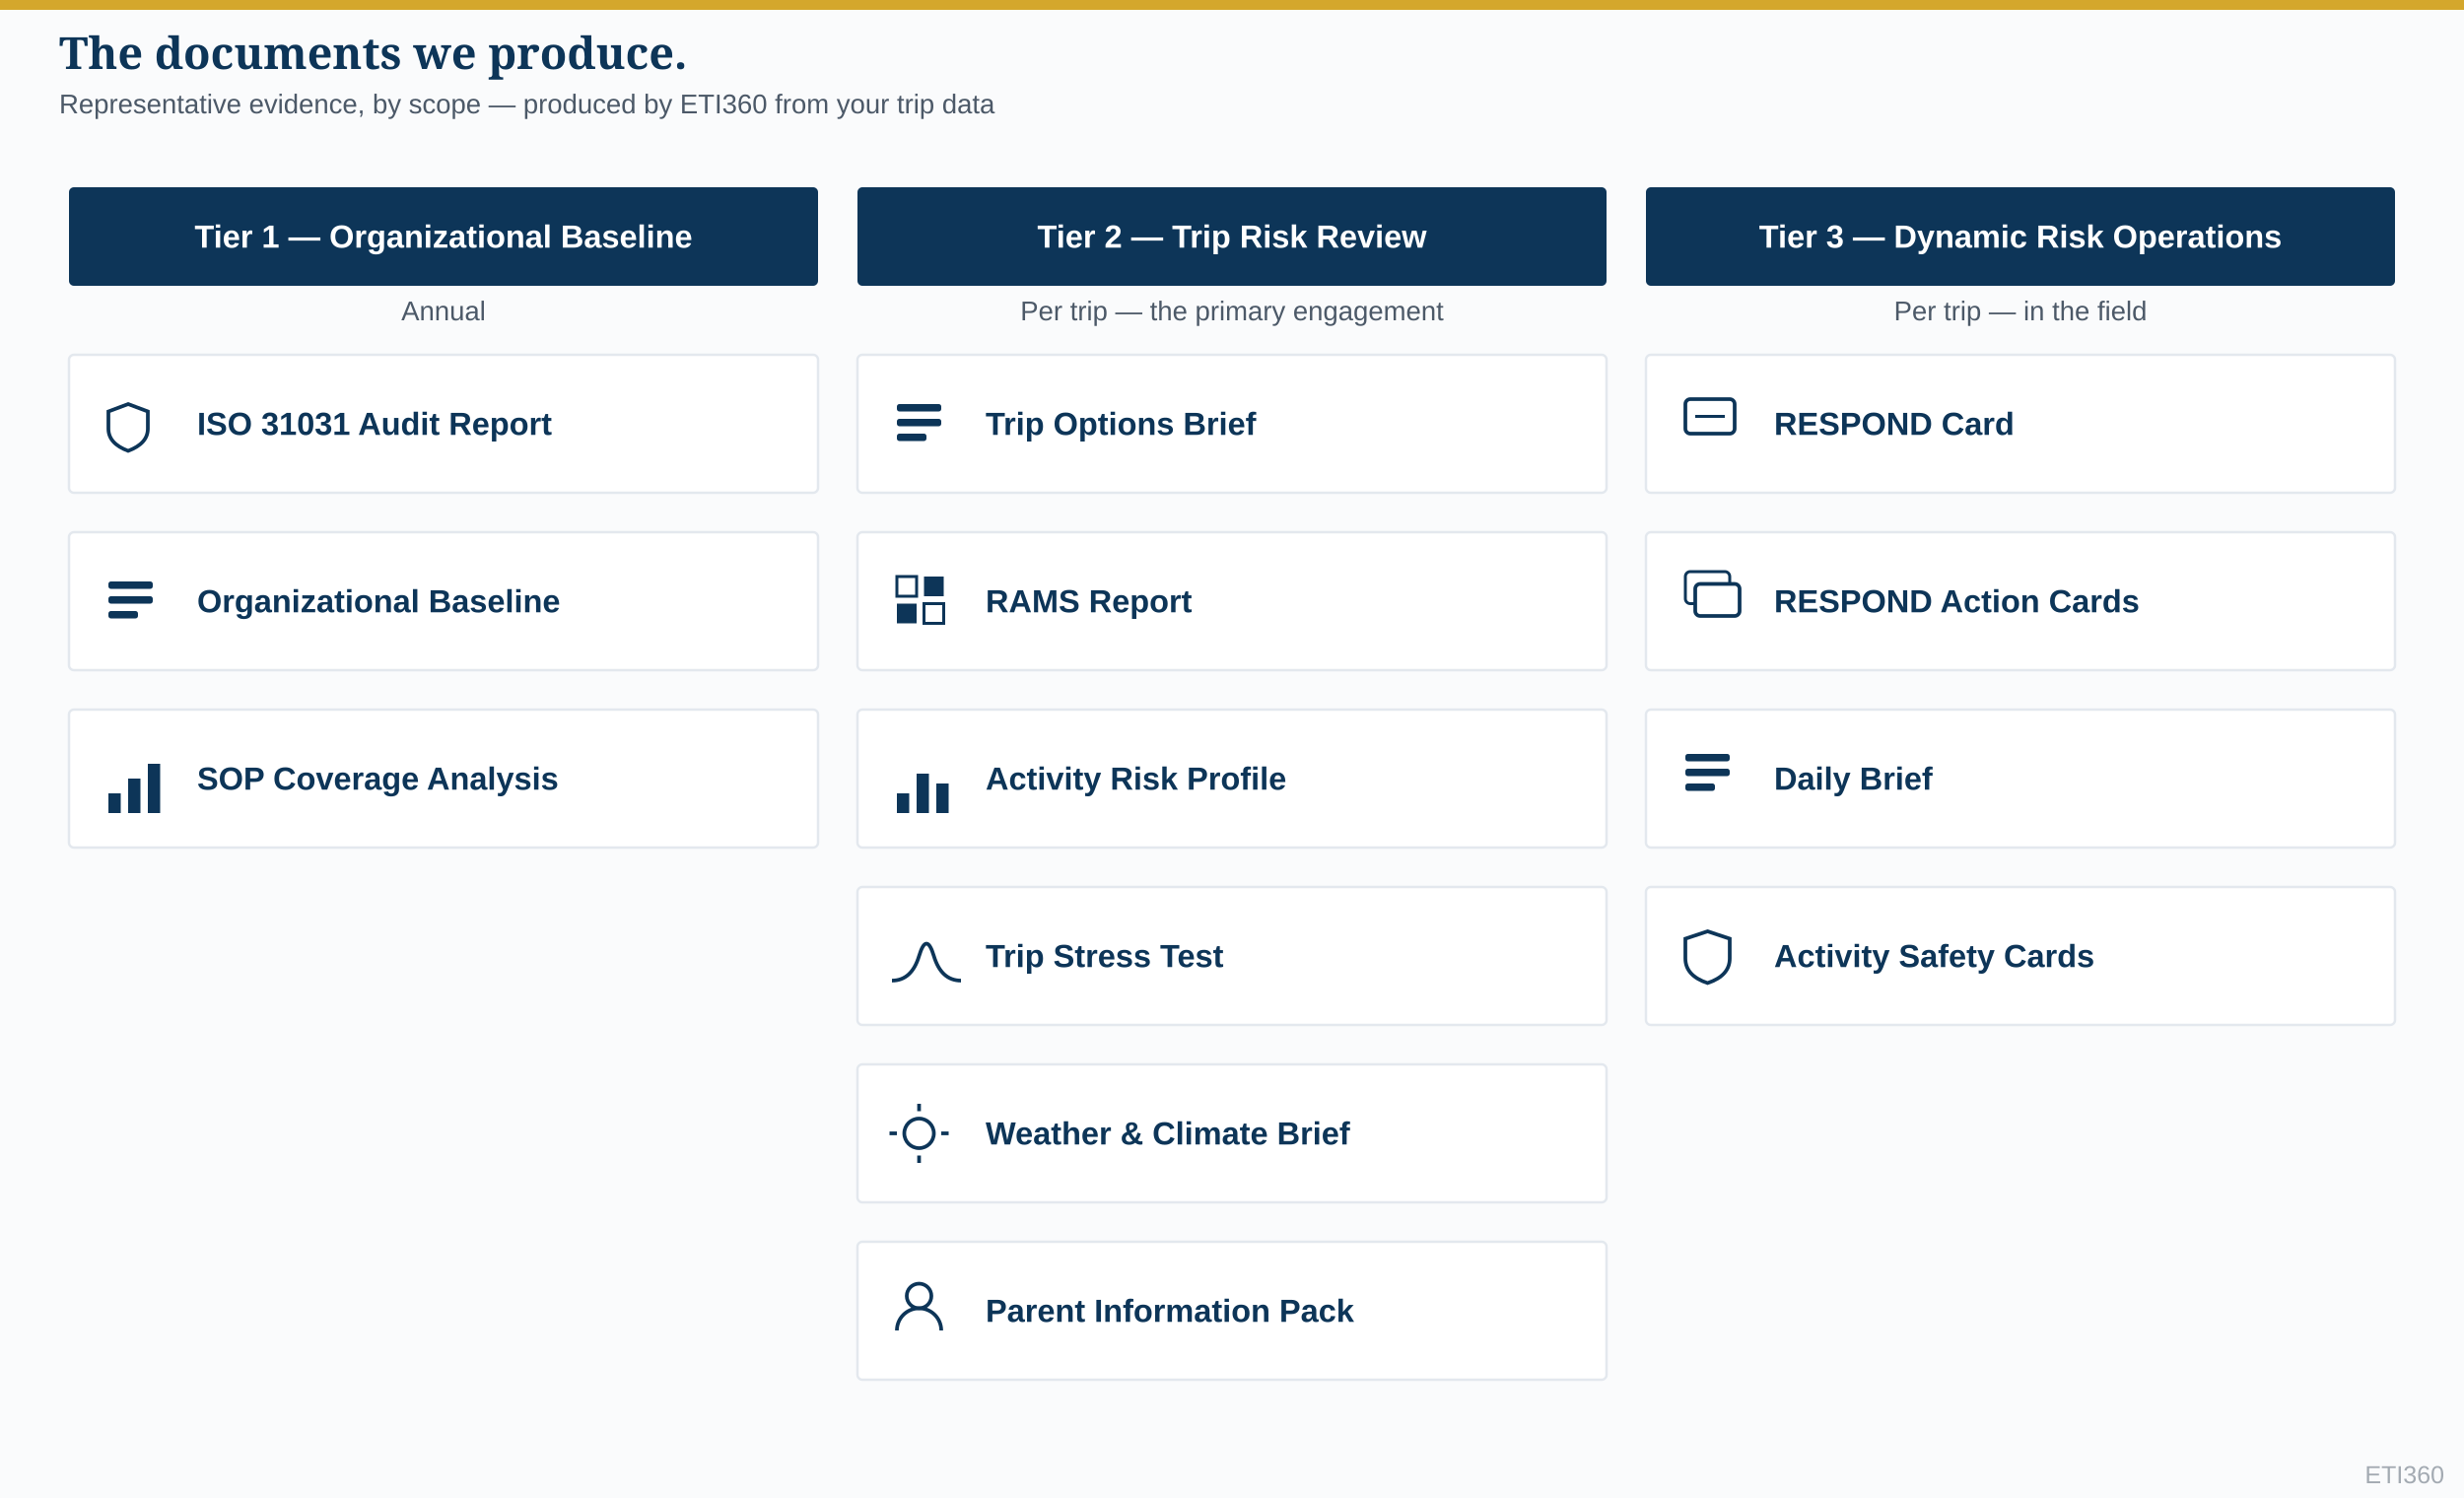
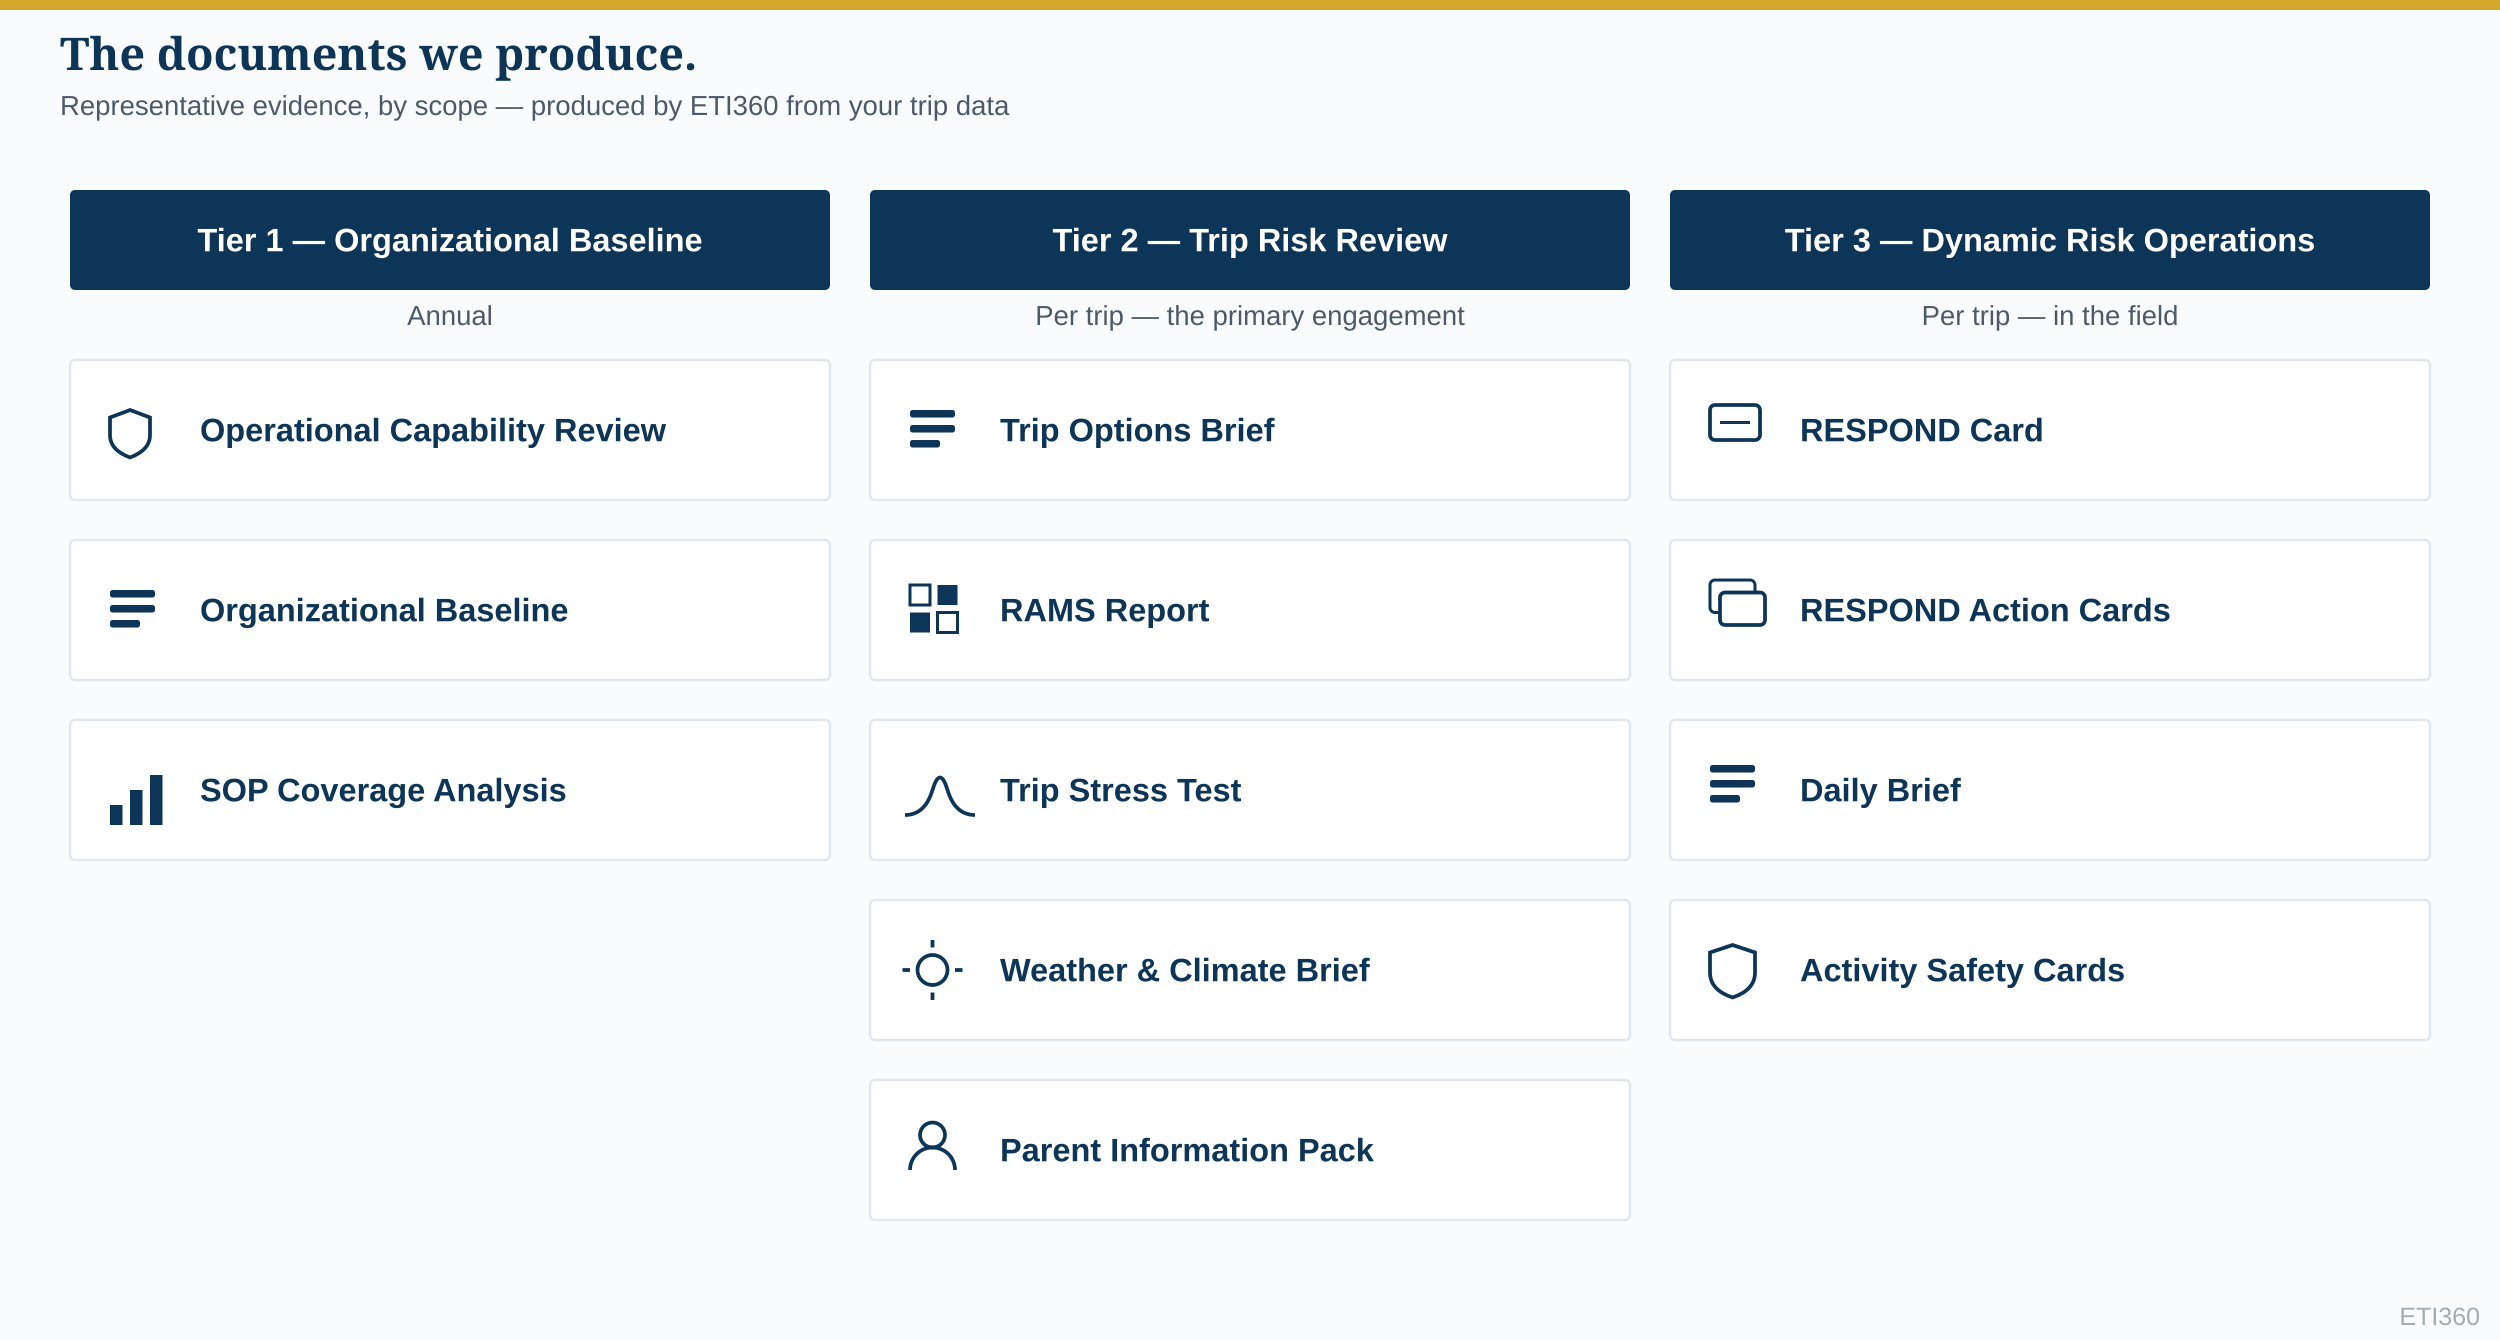
- <svg xmlns="http://www.w3.org/2000/svg" viewBox="0 0 1000 608">
+ <svg xmlns="http://www.w3.org/2000/svg" viewBox="0 0 1000 536">
  <defs>
    <marker id="arr" viewBox="0 0 10 10" refX="9" refY="5" markerWidth="6" markerHeight="6" orient="auto">
      <path d="M 0 0 L 10 5 L 0 10 z" fill="#0d3558" />
    </marker>
    <marker id="arr-gold" viewBox="0 0 10 10" refX="9" refY="5" markerWidth="6" markerHeight="6" orient="auto">
      <path d="M 0 0 L 10 5 L 0 10 z" fill="#d4a72c" />
    </marker>
    <marker id="arr-muted" viewBox="0 0 10 10" refX="9" refY="5" markerWidth="6" markerHeight="6" orient="auto">
      <path d="M 0 0 L 10 5 L 0 10 z" fill="#4c5968" />
    </marker>
  </defs>
  <rect x="0" y="0" width="1000" height="608" fill="#fafbfc" />
  <rect x="0" y="0" width="1000" height="4" fill="#d4a72c" />
  <text x="24" y="28" font-family="'Source Serif 4', Georgia, serif" font-size="18" font-weight="700" fill="#0d3558">The documents we produce.</text>
  <text x="24" y="46" font-family="'IBM Plex Sans', Arial, sans-serif" font-size="11" fill="#4c5968">Representative evidence, by scope — produced by ETI360 from your trip data</text>
  <rect x="28" y="76" width="304" height="40" rx="2" fill="#0d3558" />
  <text x="180" y="96" text-anchor="middle" dominant-baseline="central" font-family="'IBM Plex Sans', Arial, sans-serif" font-size="13" font-weight="700" fill="#ffffff">Tier 1 — Organizational Baseline</text>
  <text x="180" y="130" text-anchor="middle" font-family="'IBM Plex Sans', Arial, sans-serif" font-size="11" fill="#4c5968">Annual</text>
  <rect x="348" y="76" width="304" height="40" rx="2" fill="#0d3558" />
  <text x="500" y="96" text-anchor="middle" dominant-baseline="central" font-family="'IBM Plex Sans', Arial, sans-serif" font-size="13" font-weight="700" fill="#ffffff">Tier 2 — Trip Risk Review</text>
  <text x="500" y="130" text-anchor="middle" font-family="'IBM Plex Sans', Arial, sans-serif" font-size="11" fill="#4c5968">Per trip — the primary engagement</text>
  <rect x="668" y="76" width="304" height="40" rx="2" fill="#0d3558" />
  <text x="820" y="96" text-anchor="middle" dominant-baseline="central" font-family="'IBM Plex Sans', Arial, sans-serif" font-size="13" font-weight="700" fill="#ffffff">Tier 3 — Dynamic Risk Operations</text>
  <text x="820" y="130" text-anchor="middle" font-family="'IBM Plex Sans', Arial, sans-serif" font-size="11" fill="#4c5968">Per trip — in the field</text>
  <rect x="28" y="144" width="304" height="56" rx="2" fill="#ffffff" stroke="#e3e8ee" stroke-width="1" />
  <path d="M 52 164 L 60 167 L 60 174 Q 60 180 52 183 Q 44 180 44 174 L 44 167 Z" stroke="#0d3558" stroke-width="1.5" fill="none" />
-   <text x="80" y="172" dominant-baseline="central" font-family="'IBM Plex Sans', Arial, sans-serif" font-size="13" font-weight="600" fill="#0d3558">ISO 31031 Audit Report</text>
+   <text x="80" y="172" dominant-baseline="central" font-family="'IBM Plex Sans', Arial, sans-serif" font-size="13" font-weight="600" fill="#0d3558">Operational Capability Review</text>
  <rect x="28" y="216" width="304" height="56" rx="2" fill="#ffffff" stroke="#e3e8ee" stroke-width="1" />
  <rect x="44" y="236" width="18" height="3" rx="1" fill="#0d3558" />
  <rect x="44" y="242" width="18" height="3" rx="1" fill="#0d3558" />
  <rect x="44" y="248" width="12" height="3" rx="1" fill="#0d3558" />
  <text x="80" y="244" dominant-baseline="central" font-family="'IBM Plex Sans', Arial, sans-serif" font-size="13" font-weight="600" fill="#0d3558">Organizational Baseline</text>
  <rect x="28" y="288" width="304" height="56" rx="2" fill="#ffffff" stroke="#e3e8ee" stroke-width="1" />
  <rect x="44" y="322" width="5" height="8" fill="#0d3558" />
  <rect x="52" y="316" width="5" height="14" fill="#0d3558" />
  <rect x="60" y="310" width="5" height="20" fill="#0d3558" />
  <text x="80" y="316" dominant-baseline="central" font-family="'IBM Plex Sans', Arial, sans-serif" font-size="13" font-weight="600" fill="#0d3558">SOP Coverage Analysis</text>
  <rect x="348" y="144" width="304" height="56" rx="2" fill="#ffffff" stroke="#e3e8ee" stroke-width="1" />
  <rect x="364" y="164" width="18" height="3" rx="1" fill="#0d3558" />
  <rect x="364" y="170" width="18" height="3" rx="1" fill="#0d3558" />
  <rect x="364" y="176" width="12" height="3" rx="1" fill="#0d3558" />
  <text x="400" y="172" dominant-baseline="central" font-family="'IBM Plex Sans', Arial, sans-serif" font-size="13" font-weight="600" fill="#0d3558">Trip Options Brief</text>
  <rect x="348" y="216" width="304" height="56" rx="2" fill="#ffffff" stroke="#e3e8ee" stroke-width="1" />
  <rect x="364" y="234" width="8" height="8" fill="none" stroke="#0d3558" stroke-width="1.2" />
  <rect x="375" y="234" width="8" height="8" fill="#0d3558" />
  <rect x="364" y="245" width="8" height="8" fill="#0d3558" />
  <rect x="375" y="245" width="8" height="8" fill="none" stroke="#0d3558" stroke-width="1.2" />
  <text x="400" y="244" dominant-baseline="central" font-family="'IBM Plex Sans', Arial, sans-serif" font-size="13" font-weight="600" fill="#0d3558">RAMS Report</text>
  <rect x="348" y="288" width="304" height="56" rx="2" fill="#ffffff" stroke="#e3e8ee" stroke-width="1" />
-   <rect x="364" y="322" width="5" height="8" fill="#0d3558" />
-   <rect x="372" y="314" width="5" height="16" fill="#0d3558" />
-   <rect x="380" y="318" width="5" height="12" fill="#0d3558" />
-   <text x="400" y="316" dominant-baseline="central" font-family="'IBM Plex Sans', Arial, sans-serif" font-size="13" font-weight="600" fill="#0d3558">Activity Risk Profile</text>
+   <path d="M 362 326 Q 370 326 373 316 Q 376 306 379 316 Q 382 326 390 326" stroke="#0d3558" stroke-width="1.5" fill="none" />
+   <text x="400" y="316" dominant-baseline="central" font-family="'IBM Plex Sans', Arial, sans-serif" font-size="13" font-weight="600" fill="#0d3558">Trip Stress Test</text>
  <rect x="348" y="360" width="304" height="56" rx="2" fill="#ffffff" stroke="#e3e8ee" stroke-width="1" />
-   <path d="M 362 398 Q 370 398 373 388 Q 376 378 379 388 Q 382 398 390 398" stroke="#0d3558" stroke-width="1.5" fill="none" />
-   <text x="400" y="388" dominant-baseline="central" font-family="'IBM Plex Sans', Arial, sans-serif" font-size="13" font-weight="600" fill="#0d3558">Trip Stress Test</text>
+   <circle cx="373" cy="388" r="6" stroke="#0d3558" stroke-width="1.5" fill="none" />
+   <line x1="373" y1="376" x2="373" y2="379" stroke="#0d3558" stroke-width="1.5" />
+   <line x1="373" y1="397" x2="373" y2="400" stroke="#0d3558" stroke-width="1.5" />
+   <line x1="361" y1="388" x2="364" y2="388" stroke="#0d3558" stroke-width="1.5" />
+   <line x1="382" y1="388" x2="385" y2="388" stroke="#0d3558" stroke-width="1.5" />
+   <text x="400" y="388" dominant-baseline="central" font-family="'IBM Plex Sans', Arial, sans-serif" font-size="13" font-weight="600" fill="#0d3558">Weather &amp; Climate Brief</text>
  <rect x="348" y="432" width="304" height="56" rx="2" fill="#ffffff" stroke="#e3e8ee" stroke-width="1" />
-   <circle cx="373" cy="460" r="6" stroke="#0d3558" stroke-width="1.5" fill="none" />
-   <line x1="373" y1="448" x2="373" y2="451" stroke="#0d3558" stroke-width="1.5" />
-   <line x1="373" y1="469" x2="373" y2="472" stroke="#0d3558" stroke-width="1.5" />
-   <line x1="361" y1="460" x2="364" y2="460" stroke="#0d3558" stroke-width="1.5" />
-   <line x1="382" y1="460" x2="385" y2="460" stroke="#0d3558" stroke-width="1.5" />
-   <text x="400" y="460" dominant-baseline="central" font-family="'IBM Plex Sans', Arial, sans-serif" font-size="13" font-weight="600" fill="#0d3558">Weather &amp; Climate Brief</text>
-   <rect x="348" y="504" width="304" height="56" rx="2" fill="#ffffff" stroke="#e3e8ee" stroke-width="1" />
-   <circle cx="373" cy="526" r="5" stroke="#0d3558" stroke-width="1.5" fill="none" />
-   <path d="M 364 540 A 9 9 0 0 1 382 540" stroke="#0d3558" stroke-width="1.5" fill="none" />
-   <text x="400" y="532" dominant-baseline="central" font-family="'IBM Plex Sans', Arial, sans-serif" font-size="13" font-weight="600" fill="#0d3558">Parent Information Pack</text>
+   <circle cx="373" cy="454" r="5" stroke="#0d3558" stroke-width="1.5" fill="none" />
+   <path d="M 364 468 A 9 9 0 0 1 382 468" stroke="#0d3558" stroke-width="1.5" fill="none" />
+   <text x="400" y="460" dominant-baseline="central" font-family="'IBM Plex Sans', Arial, sans-serif" font-size="13" font-weight="600" fill="#0d3558">Parent Information Pack</text>
  <rect x="668" y="144" width="304" height="56" rx="2" fill="#ffffff" stroke="#e3e8ee" stroke-width="1" />
  <rect x="684" y="162" width="20" height="14" rx="2" fill="none" stroke="#0d3558" stroke-width="1.5" />
  <line x1="688" y1="169" x2="700" y2="169" stroke="#0d3558" stroke-width="1.2" />
  <text x="720" y="172" dominant-baseline="central" font-family="'IBM Plex Sans', Arial, sans-serif" font-size="13" font-weight="600" fill="#0d3558">RESPOND Card</text>
  <rect x="668" y="216" width="304" height="56" rx="2" fill="#ffffff" stroke="#e3e8ee" stroke-width="1" />
  <rect x="684" y="232" width="18" height="13" rx="2" fill="none" stroke="#0d3558" stroke-width="1.2" />
  <rect x="688" y="237" width="18" height="13" rx="2" fill="#ffffff" stroke="#0d3558" stroke-width="1.5" />
  <text x="720" y="244" dominant-baseline="central" font-family="'IBM Plex Sans', Arial, sans-serif" font-size="13" font-weight="600" fill="#0d3558">RESPOND Action Cards</text>
  <rect x="668" y="288" width="304" height="56" rx="2" fill="#ffffff" stroke="#e3e8ee" stroke-width="1" />
  <rect x="684" y="306" width="18" height="3" rx="1" fill="#0d3558" />
  <rect x="684" y="312" width="18" height="3" rx="1" fill="#0d3558" />
  <rect x="684" y="318" width="12" height="3" rx="1" fill="#0d3558" />
  <text x="720" y="316" dominant-baseline="central" font-family="'IBM Plex Sans', Arial, sans-serif" font-size="13" font-weight="600" fill="#0d3558">Daily Brief</text>
  <rect x="668" y="360" width="304" height="56" rx="2" fill="#ffffff" stroke="#e3e8ee" stroke-width="1" />
  <path d="M 693 378 L 702 381 L 702 389 Q 702 396 693 399 Q 684 396 684 389 L 684 381 Z" stroke="#0d3558" stroke-width="1.5" fill="none" />
  <text x="720" y="388" dominant-baseline="central" font-family="'IBM Plex Sans', Arial, sans-serif" font-size="13" font-weight="600" fill="#0d3558">Activity Safety Cards</text>
-   <text x="992" y="602" text-anchor="end" font-family="'IBM Plex Sans', Arial, sans-serif" font-size="10" fill="#4c5968" opacity="0.5">ETI360</text>
+   <text x="992" y="530" text-anchor="end" font-family="'IBM Plex Sans', Arial, sans-serif" font-size="10" fill="#4c5968" opacity="0.5">ETI360</text>
</svg>
